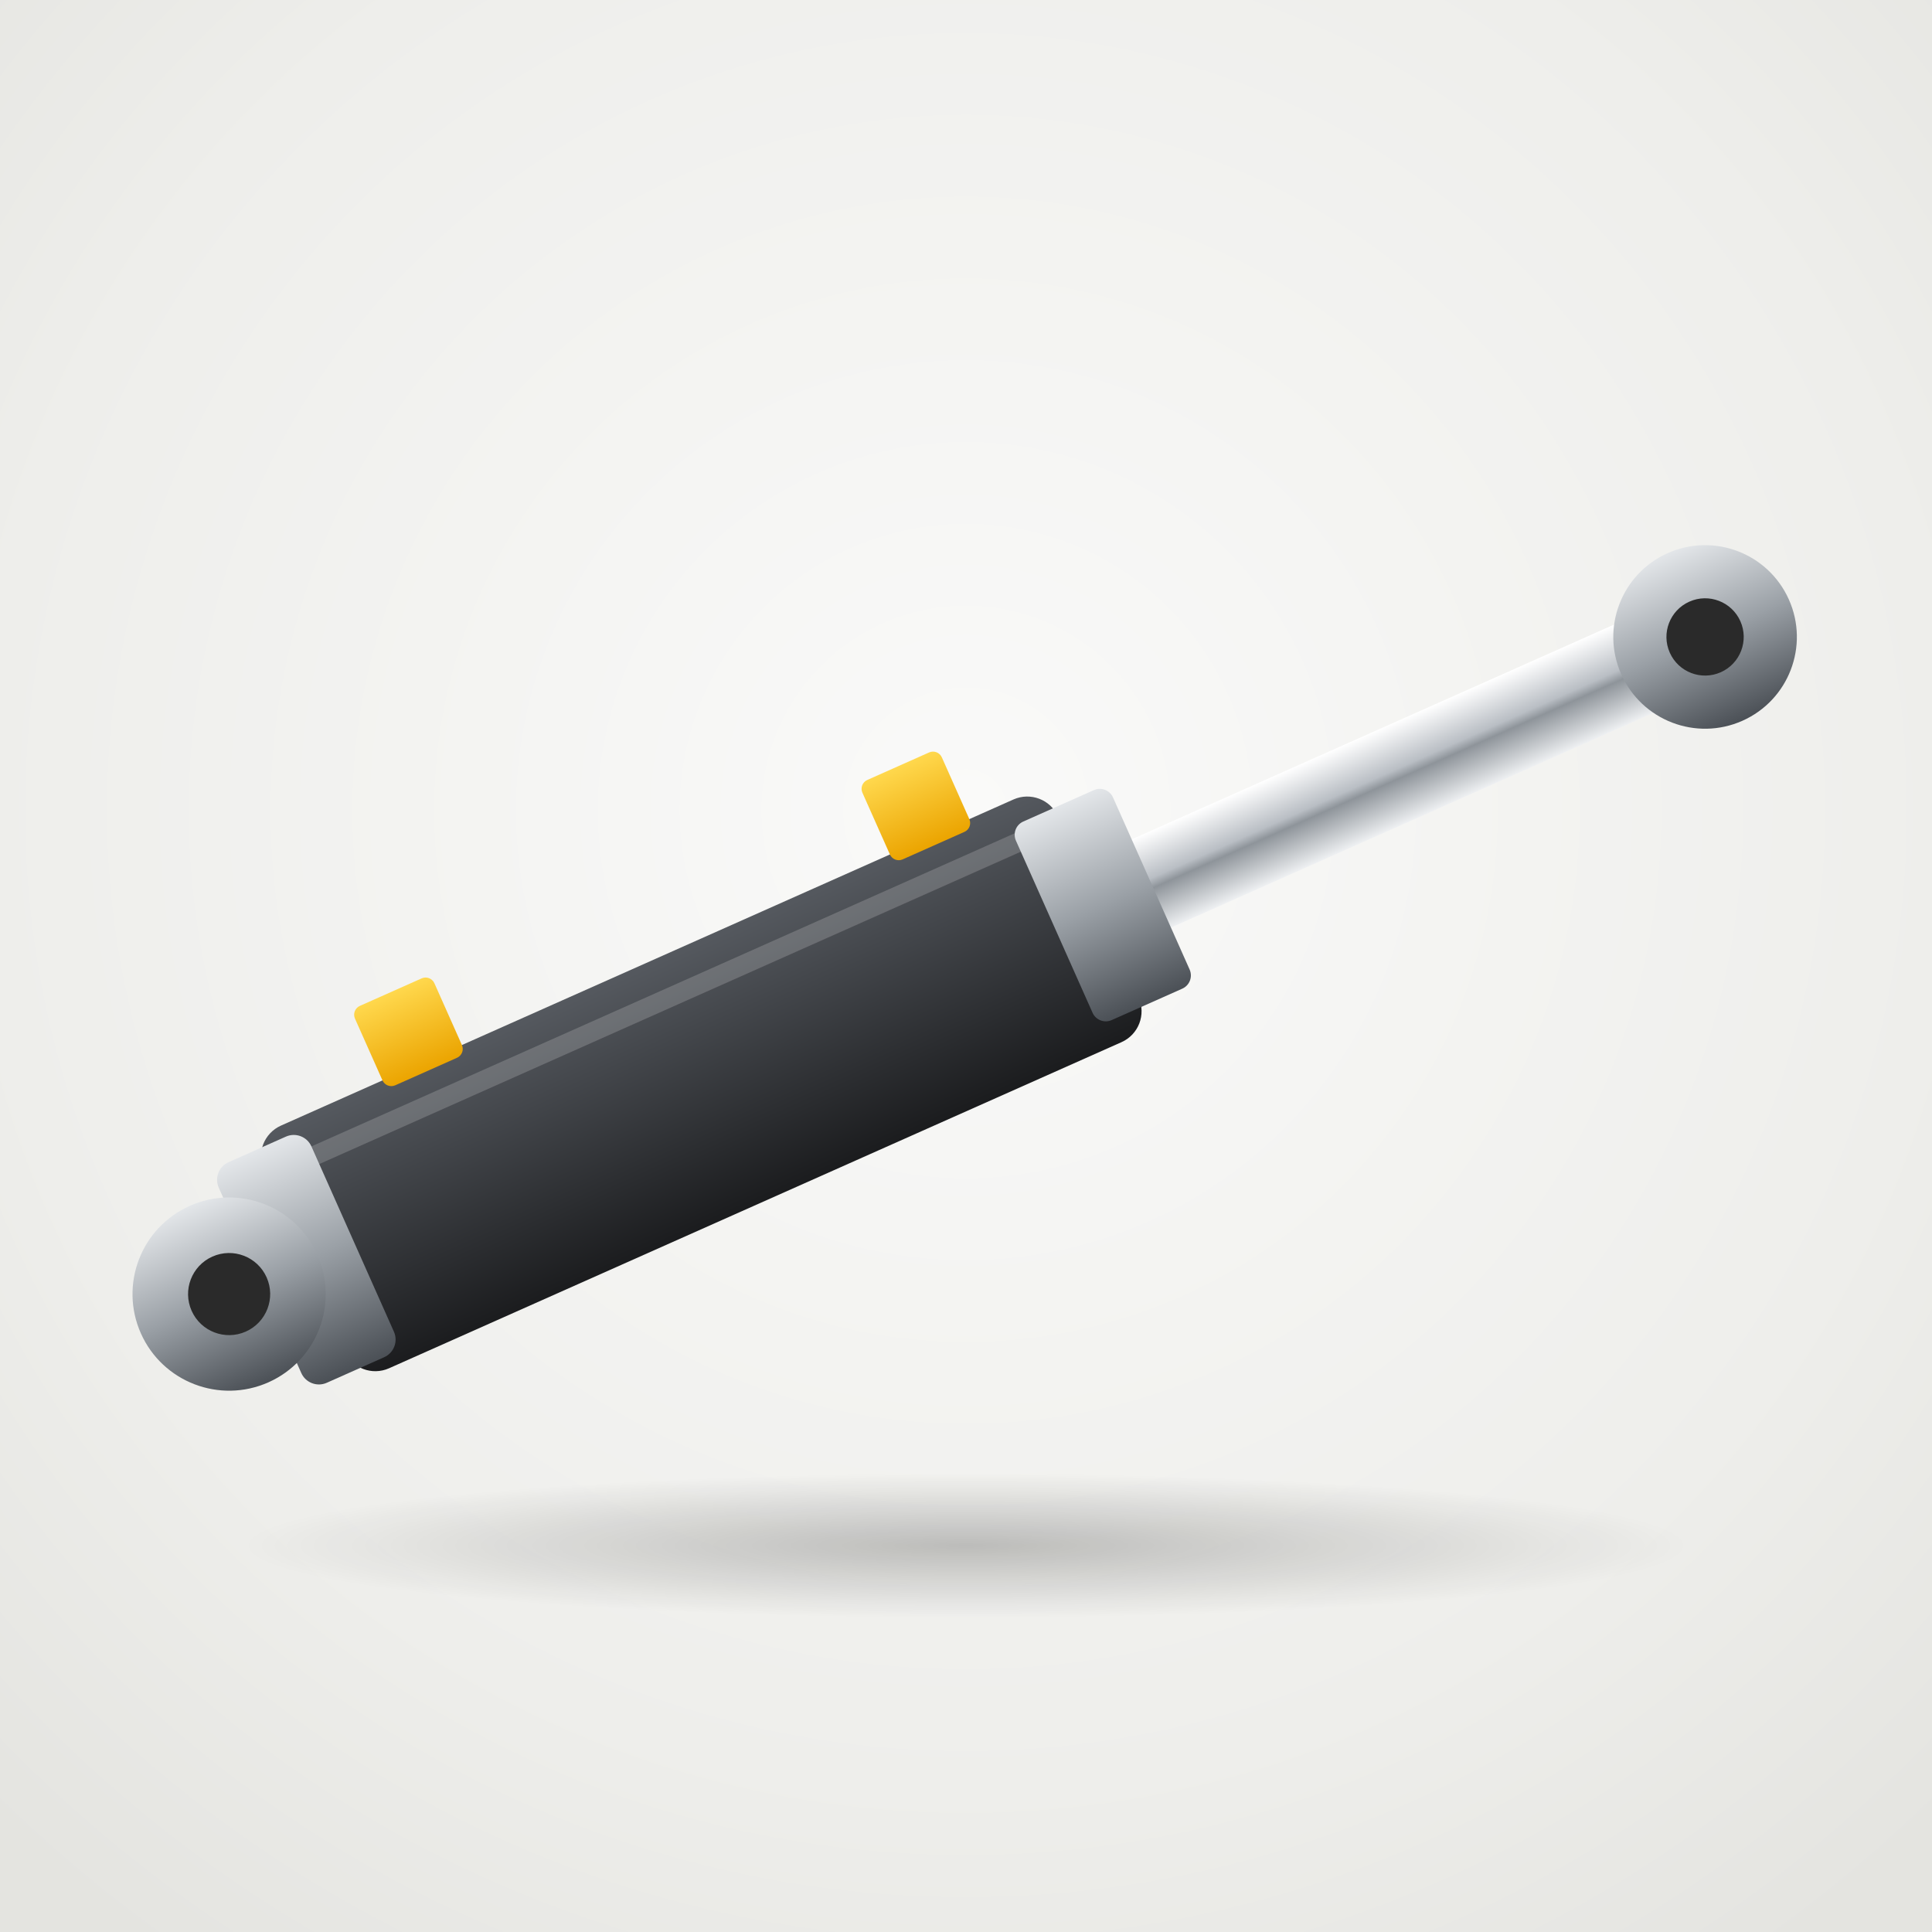
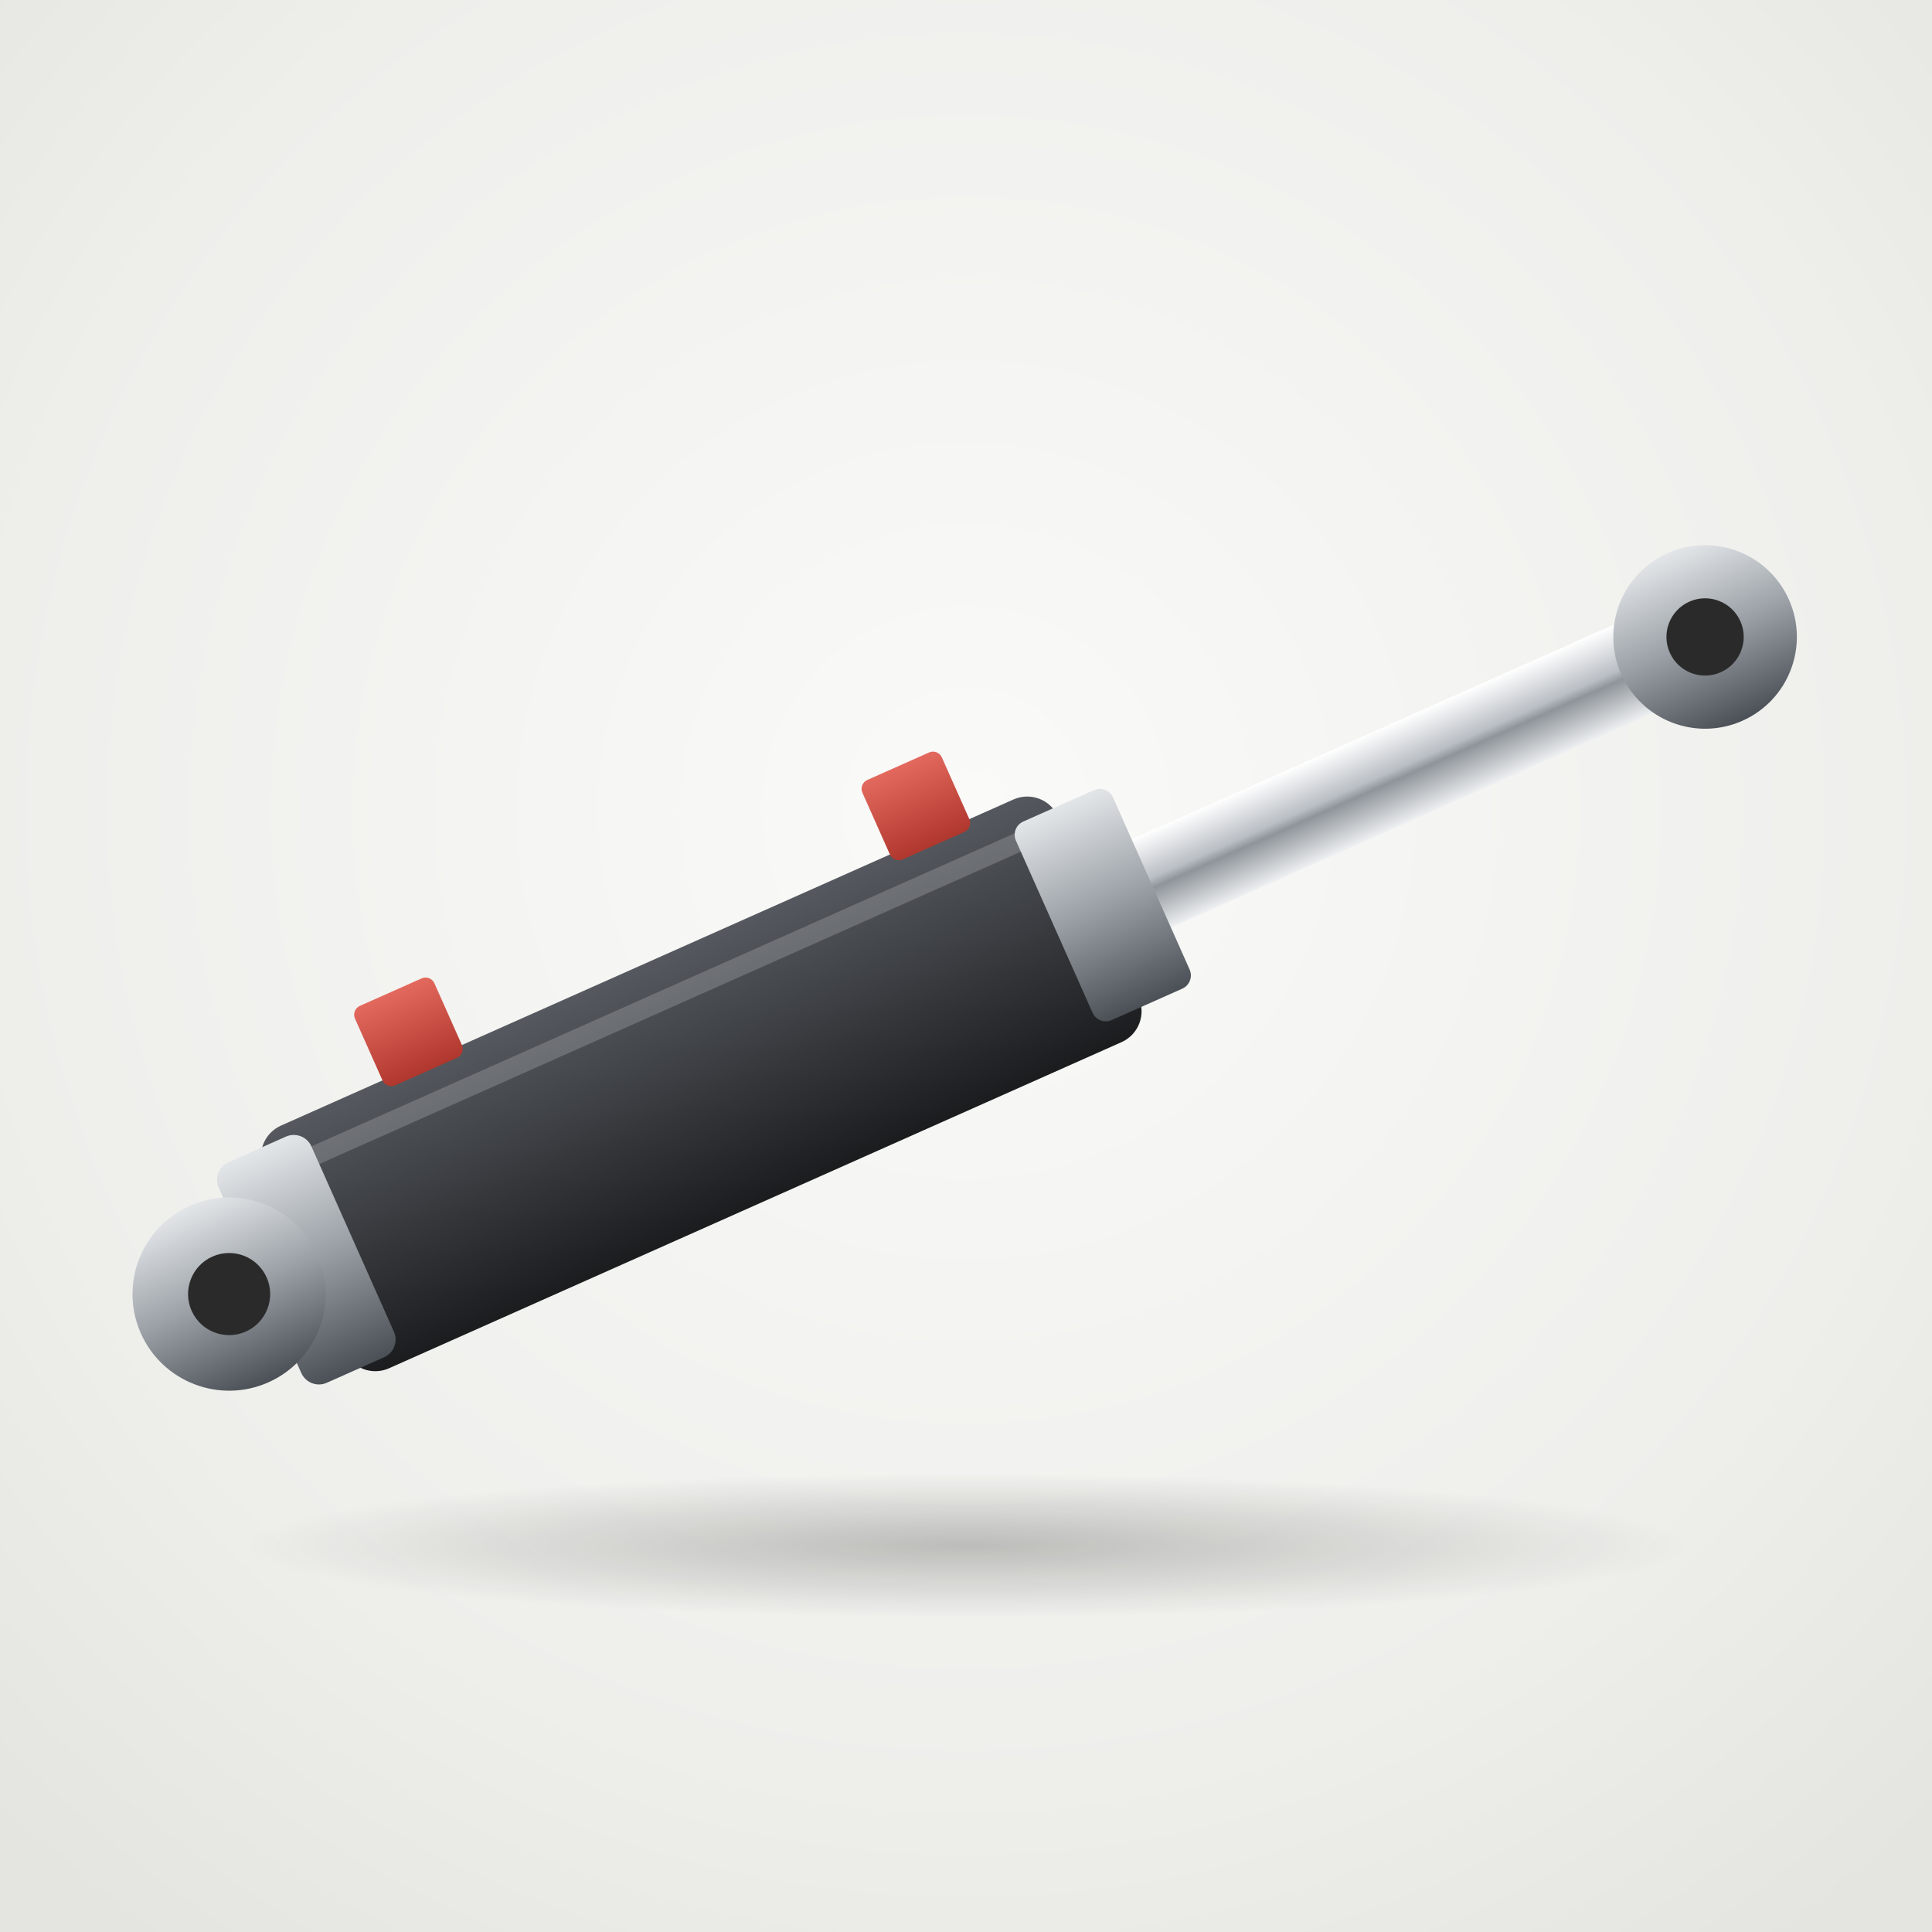
<svg xmlns="http://www.w3.org/2000/svg" viewBox="0 0 800 800" width="800" height="800">
  <defs>
    <radialGradient id="bg" cx="50%" cy="42%" r="72%">
      <stop offset="0" stop-color="#FAFAF9" />
      <stop offset=".7" stop-color="#EEEEEB" />
      <stop offset="1" stop-color="#E4E4E0" />
    </radialGradient>
    <radialGradient id="shadow">
      <stop offset="0" stop-color="#000" stop-opacity=".22" />
      <stop offset="1" stop-color="#000" stop-opacity="0" />
    </radialGradient>
    <linearGradient id="steel" x1="0" y1="0" x2="0" y2="1">
      <stop offset="0" stop-color="#E3E6E9" />
      <stop offset=".5" stop-color="#9AA0A6" />
      <stop offset="1" stop-color="#4B5056" />
    </linearGradient>
    <linearGradient id="steelX" x1="0" y1="0" x2="1" y2="0">
      <stop offset="0" stop-color="#5A5F65" />
      <stop offset=".35" stop-color="#D5D9DD" />
      <stop offset=".7" stop-color="#8E949A" />
      <stop offset="1" stop-color="#454A50" />
    </linearGradient>
    <linearGradient id="chrome" x1="0" y1="0" x2="0" y2="1">
      <stop offset="0" stop-color="#FFFFFF" />
      <stop offset=".45" stop-color="#B9BEC4" />
      <stop offset=".55" stop-color="#8E949A" />
      <stop offset="1" stop-color="#EEF0F2" />
    </linearGradient>
    <linearGradient id="dark" x1="0" y1="0" x2="0" y2="1">
      <stop offset="0" stop-color="#55595F" />
      <stop offset="1" stop-color="#1B1C1E" />
    </linearGradient>
    <linearGradient id="rubber" x1="0" y1="0" x2="0" y2="1">
      <stop offset="0" stop-color="#3C3C3C" />
      <stop offset="1" stop-color="#121212" />
    </linearGradient>
    <linearGradient id="yel" x1="0" y1="0" x2="0" y2="1">
-       <stop offset="0" stop-color="#FFD84D" />
-       <stop offset="1" stop-color="#EBA400" />
+       <stop offset="0" stop-color="#E3695E" />
+       <stop offset="1" stop-color="#B0372D" />
    </linearGradient>
    <linearGradient id="yelX" x1="0" y1="0" x2="1" y2="0">
-       <stop offset="0" stop-color="#B07800" />
-       <stop offset=".35" stop-color="#FFDB5C" />
-       <stop offset=".7" stop-color="#F2AE00" />
-       <stop offset="1" stop-color="#8F6200" />
+       <stop offset="0" stop-color="#8A2A22" />
+       <stop offset=".35" stop-color="#E8766B" />
+       <stop offset=".7" stop-color="#C8473D" />
+       <stop offset="1" stop-color="#76231C" />
    </linearGradient>
    <radialGradient id="ball" cx="35%" cy="35%" r="70%">
      <stop offset="0" stop-color="#FFFFFF" />
      <stop offset=".5" stop-color="#A3A9AF" />
      <stop offset="1" stop-color="#454A50" />
    </radialGradient>
    <pattern id="grid" width="40" height="40" patternUnits="userSpaceOnUse">
      <path d="M40 0H0V40" fill="none" stroke="#000" stroke-opacity=".045" />
    </pattern>
    <pattern id="hz" width="36" height="36" patternUnits="userSpaceOnUse" patternTransform="rotate(45)">
-       <rect width="36" height="36" fill="#FFC20E" />
-       <rect width="18" height="36" fill="#111" />
+       <rect width="36" height="36" fill="#FFFFFF" />
+       <rect width="18" height="36" fill="#C8473D" />
    </pattern>
  </defs>
  <rect width="800" height="800" fill="url(#bg)" />
  <ellipse cx="400" cy="640" rx="300" ry="30" fill="url(#shadow)" />
  <g transform="rotate(-24 400 400)">
    <rect x="440" y="380" width="290" height="40" fill="url(#chrome)" />
    <circle cx="735" cy="400" r="38" fill="url(#steel)" />
    <circle cx="735" cy="400" r="16" fill="#2A2A2A" />
    <rect x="100" y="345" width="360" height="110" rx="14" fill="url(#dark)" />
    <rect x="112" y="358" width="336" height="8" rx="4" fill="#fff" fill-opacity=".18" />
    <rect x="440" y="355" width="44" height="90" rx="6" fill="url(#steel)" />
    <rect x="80" y="350" width="42" height="100" rx="8" fill="url(#steel)" />
    <circle cx="66" cy="400" r="40" fill="url(#steel)" />
    <circle cx="66" cy="400" r="17" fill="#2A2A2A" />
    <rect x="160" y="313" width="36" height="36" rx="4" fill="url(#yel)" />
    <rect x="390" y="313" width="36" height="36" rx="4" fill="url(#yel)" />
  </g>
</svg>
